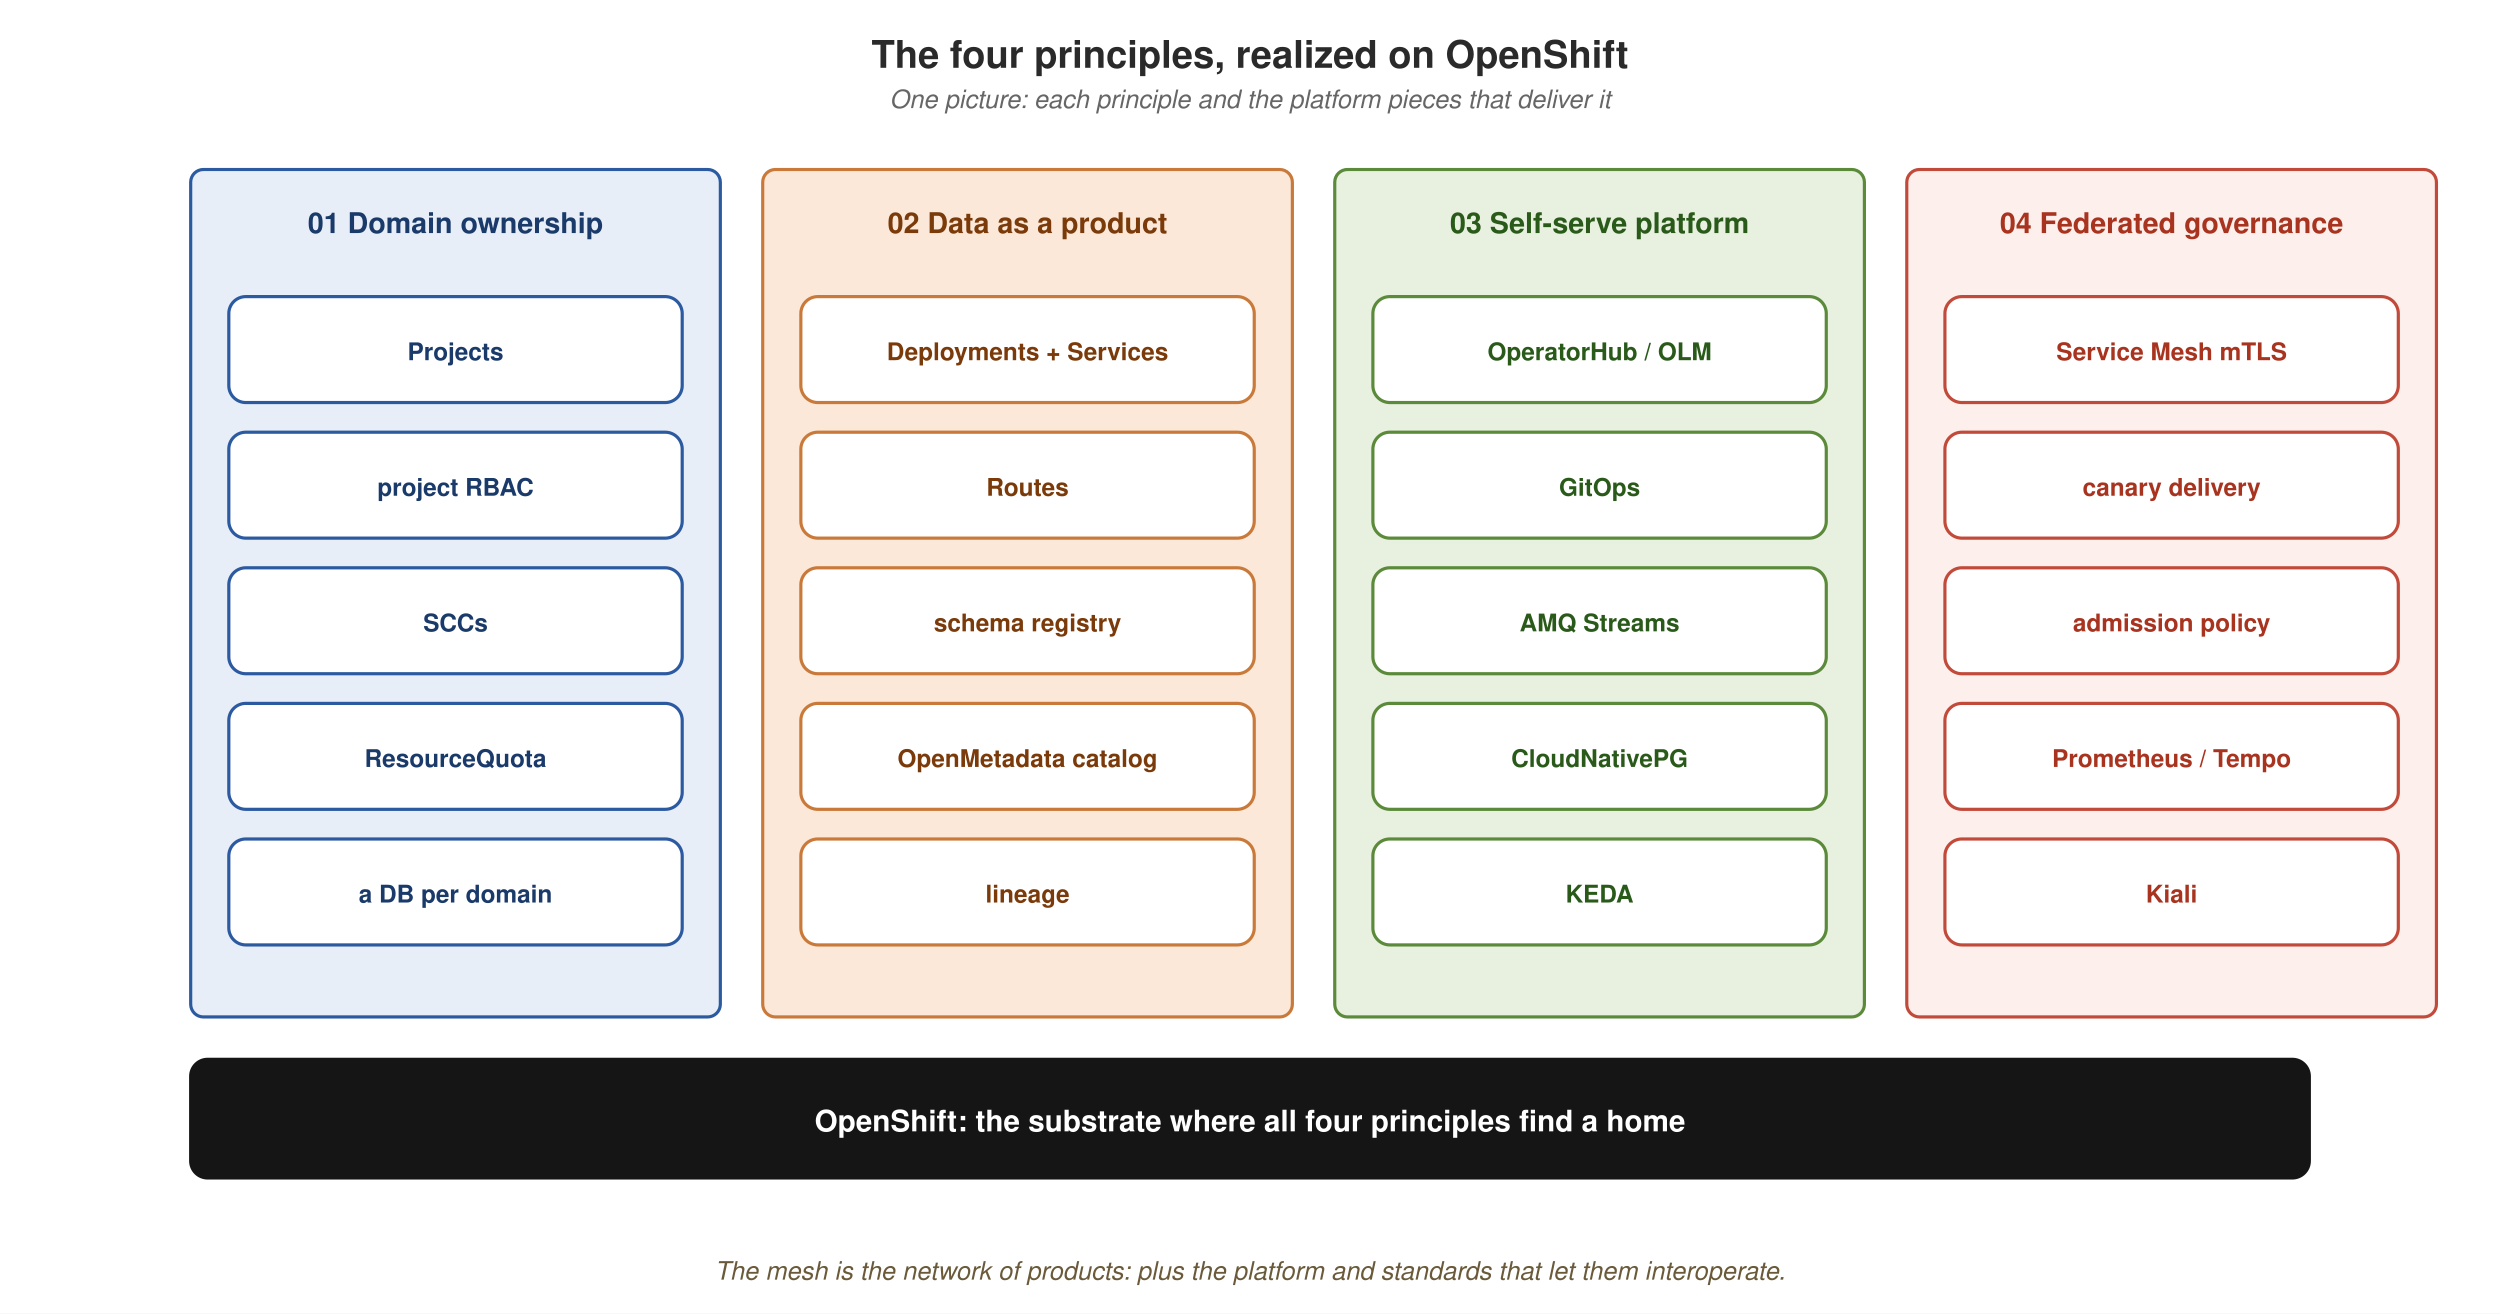
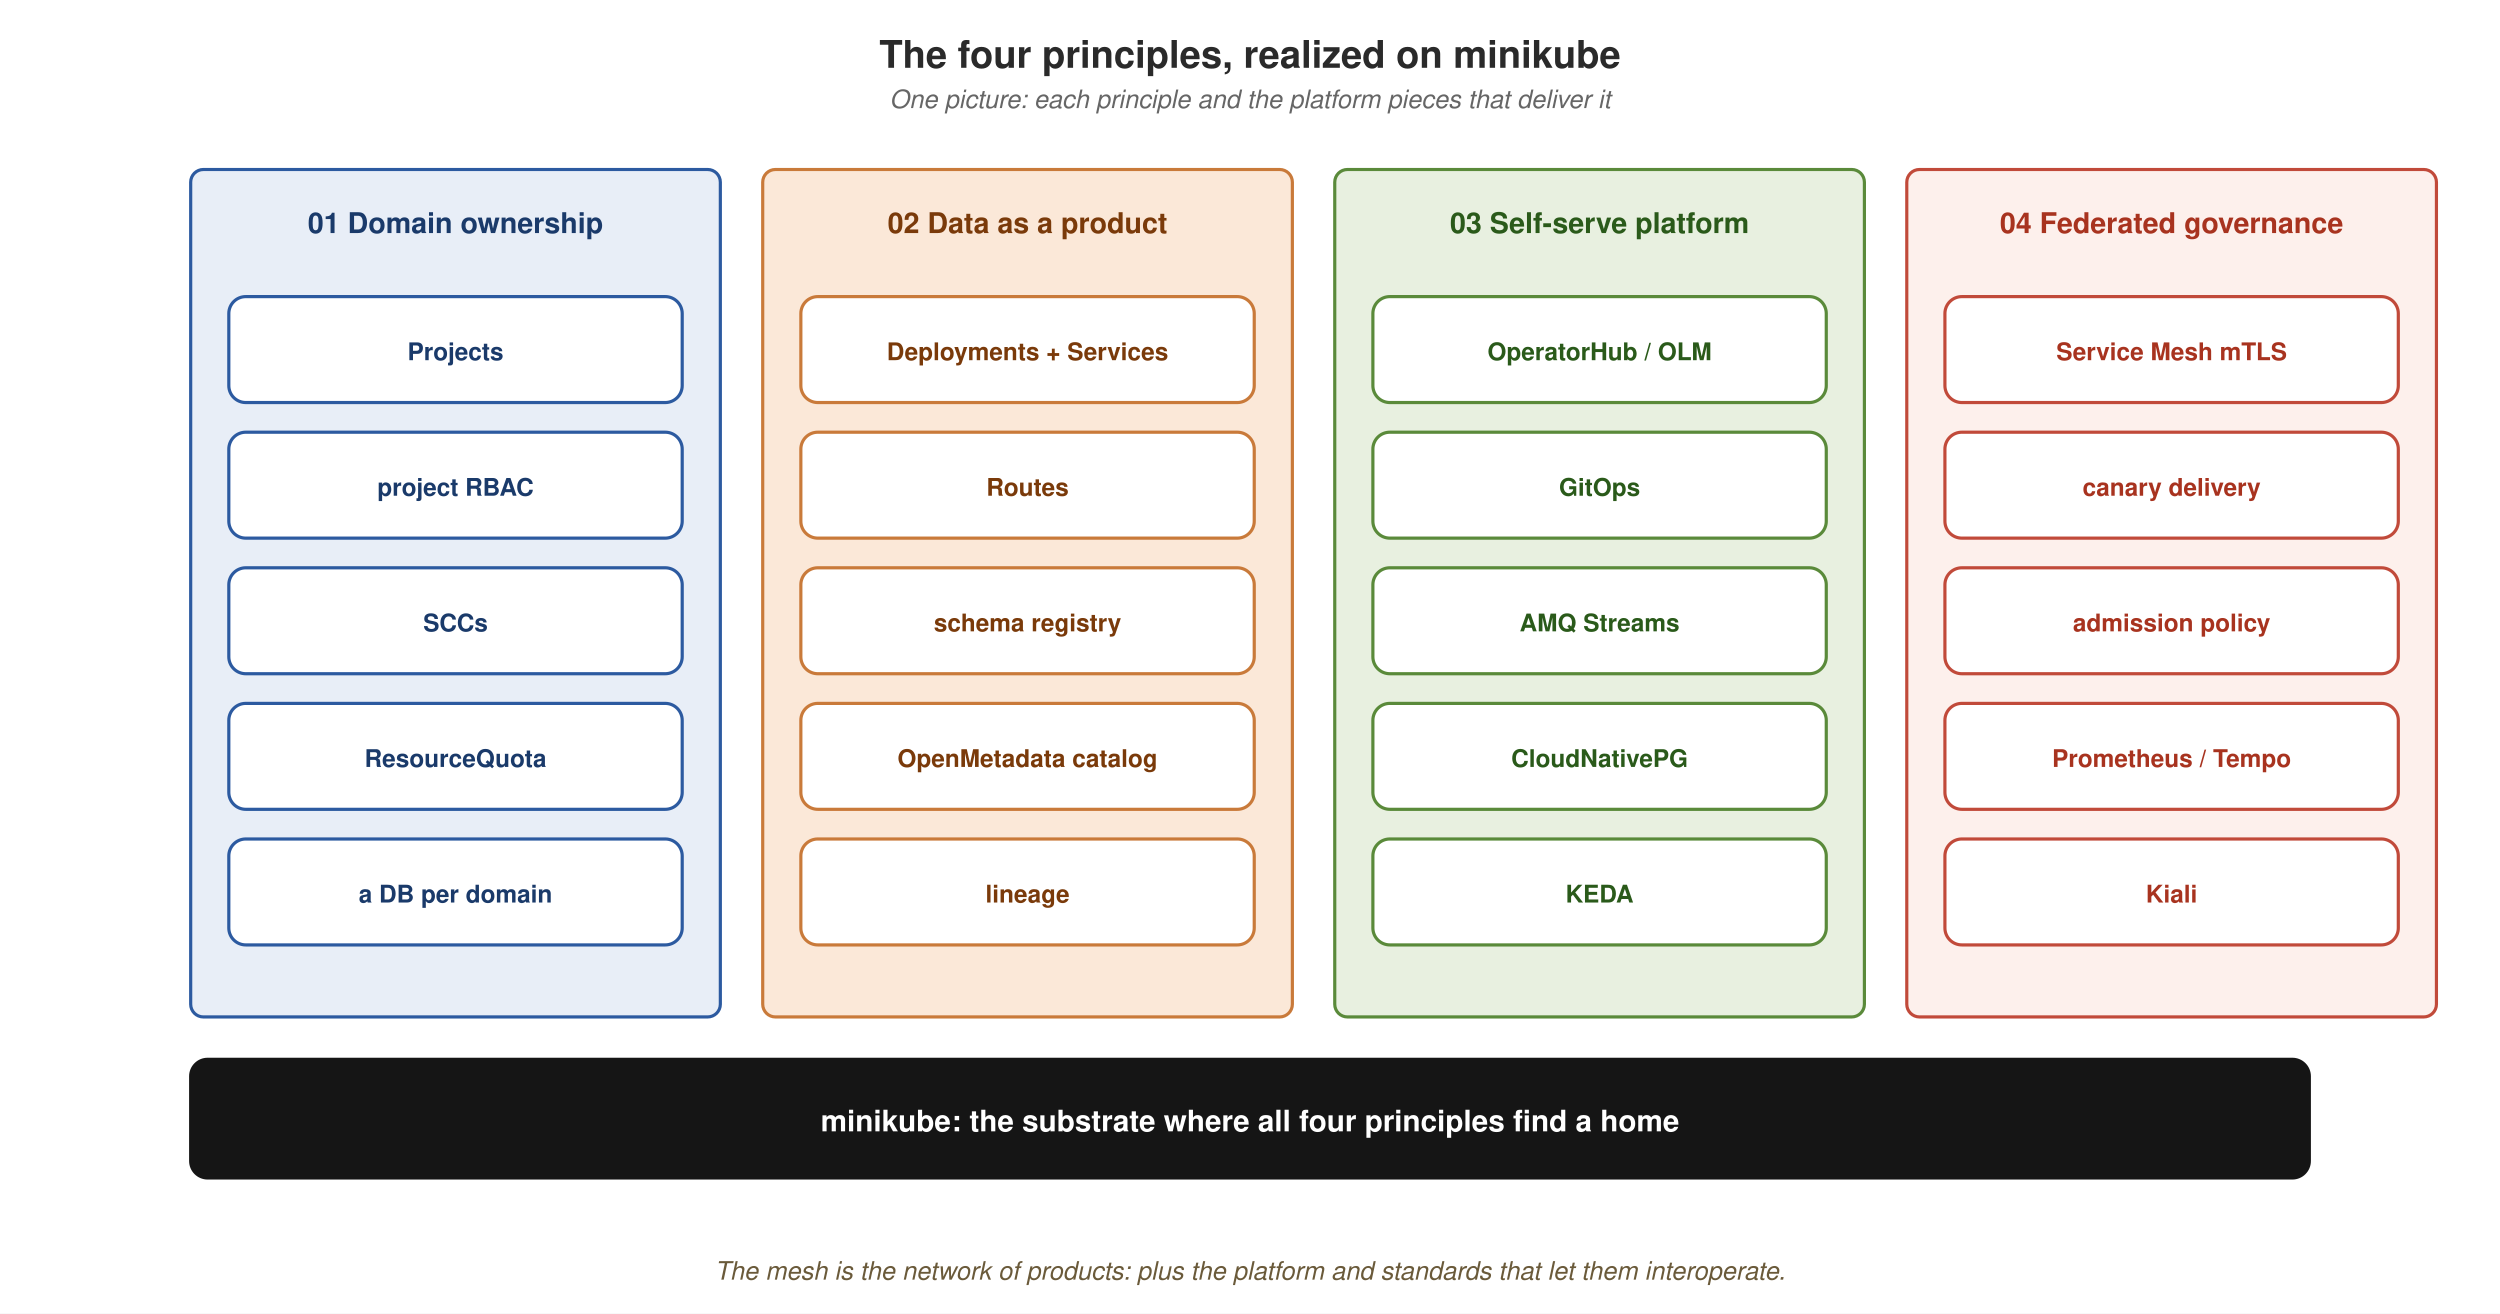
<svg xmlns="http://www.w3.org/2000/svg" viewBox="0 0 1180 620" font-family="Helvetica, -apple-system, 'Segoe UI', Roboto, sans-serif">
  <rect x="0" y="0" width="1180" height="620" fill="#ffffff" />
  <defs>
    <marker id="arr" viewBox="0 0 10 10" refX="9" refY="5" markerWidth="7" markerHeight="7" orient="auto-start-reverse">
      <path d="M0,0 L10,5 L0,10 z" fill="#5a5a5a" />
    </marker>
    <marker id="arrR" viewBox="0 0 10 10" refX="9" refY="5" markerWidth="7" markerHeight="7" orient="auto-start-reverse">
      <path d="M0,0 L10,5 L0,10 z" fill="#c14a3a" />
    </marker>
    <marker id="arrB" viewBox="0 0 10 10" refX="9" refY="5" markerWidth="7" markerHeight="7" orient="auto-start-reverse">
      <path d="M0,0 L10,5 L0,10 z" fill="#2c5aa0" />
    </marker>
    <marker id="arrG" viewBox="0 0 10 10" refX="9" refY="5" markerWidth="7" markerHeight="7" orient="auto-start-reverse">
      <path d="M0,0 L10,5 L0,10 z" fill="#5a8a3a" />
    </marker>
  </defs>
-   <text x="590" y="32" font-size="18" fill="#2a2a2a" text-anchor="middle" font-weight="700">The four principles, realized on OpenShift</text>
+   <text x="590" y="32" font-size="18" fill="#2a2a2a" text-anchor="middle" font-weight="700">The four principles, realized on minikube</text>
  <text x="590" y="51" font-size="12" fill="#666666" text-anchor="middle" font-style="italic">One picture: each principle and the platform pieces that deliver it</text>
  <rect x="90" y="80" width="250" height="400" fill="#e8eef7" stroke="#2c5aa0" stroke-width="1.5" rx="6" />
  <text x="215" y="110" font-size="13.5" fill="#1a3a6a" text-anchor="middle" font-weight="700">01  Domain ownership</text>
  <rect x="108" y="140" width="214" height="50" fill="#ffffff" stroke="#2c5aa0" stroke-width="1.5" rx="8" />
  <text x="215" y="170" font-size="11.5" fill="#1a3a6a" text-anchor="middle" font-weight="700">Projects</text>
  <rect x="108" y="204" width="214" height="50" fill="#ffffff" stroke="#2c5aa0" stroke-width="1.5" rx="8" />
  <text x="215" y="234" font-size="11.5" fill="#1a3a6a" text-anchor="middle" font-weight="700">project RBAC</text>
  <rect x="108" y="268" width="214" height="50" fill="#ffffff" stroke="#2c5aa0" stroke-width="1.5" rx="8" />
  <text x="215" y="298" font-size="11.5" fill="#1a3a6a" text-anchor="middle" font-weight="700">SCCs</text>
  <rect x="108" y="332" width="214" height="50" fill="#ffffff" stroke="#2c5aa0" stroke-width="1.5" rx="8" />
  <text x="215" y="362" font-size="11.5" fill="#1a3a6a" text-anchor="middle" font-weight="700">ResourceQuota</text>
  <rect x="108" y="396" width="214" height="50" fill="#ffffff" stroke="#2c5aa0" stroke-width="1.5" rx="8" />
  <text x="215" y="426" font-size="11.5" fill="#1a3a6a" text-anchor="middle" font-weight="700">a DB per domain</text>
  <rect x="360" y="80" width="250" height="400" fill="#fbe8d8" stroke="#c97a3a" stroke-width="1.5" rx="6" />
  <text x="485" y="110" font-size="13.5" fill="#7a3a0a" text-anchor="middle" font-weight="700">02  Data as a product</text>
  <rect x="378" y="140" width="214" height="50" fill="#ffffff" stroke="#c97a3a" stroke-width="1.5" rx="8" />
  <text x="485" y="170" font-size="11.5" fill="#7a3a0a" text-anchor="middle" font-weight="700">Deployments + Services</text>
  <rect x="378" y="204" width="214" height="50" fill="#ffffff" stroke="#c97a3a" stroke-width="1.5" rx="8" />
  <text x="485" y="234" font-size="11.5" fill="#7a3a0a" text-anchor="middle" font-weight="700">Routes</text>
  <rect x="378" y="268" width="214" height="50" fill="#ffffff" stroke="#c97a3a" stroke-width="1.5" rx="8" />
  <text x="485" y="298" font-size="11.5" fill="#7a3a0a" text-anchor="middle" font-weight="700">schema registry</text>
  <rect x="378" y="332" width="214" height="50" fill="#ffffff" stroke="#c97a3a" stroke-width="1.5" rx="8" />
  <text x="485" y="362" font-size="11.5" fill="#7a3a0a" text-anchor="middle" font-weight="700">OpenMetadata catalog</text>
  <rect x="378" y="396" width="214" height="50" fill="#ffffff" stroke="#c97a3a" stroke-width="1.5" rx="8" />
  <text x="485" y="426" font-size="11.5" fill="#7a3a0a" text-anchor="middle" font-weight="700">lineage</text>
  <rect x="630" y="80" width="250" height="400" fill="#e8f0e0" stroke="#5a8a3a" stroke-width="1.5" rx="6" />
  <text x="755" y="110" font-size="13.5" fill="#2a5a1a" text-anchor="middle" font-weight="700">03  Self-serve platform</text>
  <rect x="648" y="140" width="214" height="50" fill="#ffffff" stroke="#5a8a3a" stroke-width="1.5" rx="8" />
  <text x="755" y="170" font-size="11.5" fill="#2a5a1a" text-anchor="middle" font-weight="700">OperatorHub / OLM</text>
  <rect x="648" y="204" width="214" height="50" fill="#ffffff" stroke="#5a8a3a" stroke-width="1.5" rx="8" />
  <text x="755" y="234" font-size="11.5" fill="#2a5a1a" text-anchor="middle" font-weight="700">GitOps</text>
  <rect x="648" y="268" width="214" height="50" fill="#ffffff" stroke="#5a8a3a" stroke-width="1.5" rx="8" />
  <text x="755" y="298" font-size="11.5" fill="#2a5a1a" text-anchor="middle" font-weight="700">AMQ Streams</text>
  <rect x="648" y="332" width="214" height="50" fill="#ffffff" stroke="#5a8a3a" stroke-width="1.5" rx="8" />
  <text x="755" y="362" font-size="11.5" fill="#2a5a1a" text-anchor="middle" font-weight="700">CloudNativePG</text>
  <rect x="648" y="396" width="214" height="50" fill="#ffffff" stroke="#5a8a3a" stroke-width="1.5" rx="8" />
  <text x="755" y="426" font-size="11.5" fill="#2a5a1a" text-anchor="middle" font-weight="700">KEDA</text>
  <rect x="900" y="80" width="250" height="400" fill="#fdf0ec" stroke="#c14a3a" stroke-width="1.5" rx="6" />
  <text x="1025" y="110" font-size="13.5" fill="#a8331f" text-anchor="middle" font-weight="700">04  Federated governance</text>
  <rect x="918" y="140" width="214" height="50" fill="#ffffff" stroke="#c14a3a" stroke-width="1.5" rx="8" />
  <text x="1025" y="170" font-size="11.5" fill="#a8331f" text-anchor="middle" font-weight="700">Service Mesh mTLS</text>
  <rect x="918" y="204" width="214" height="50" fill="#ffffff" stroke="#c14a3a" stroke-width="1.5" rx="8" />
  <text x="1025" y="234" font-size="11.5" fill="#a8331f" text-anchor="middle" font-weight="700">canary delivery</text>
  <rect x="918" y="268" width="214" height="50" fill="#ffffff" stroke="#c14a3a" stroke-width="1.5" rx="8" />
  <text x="1025" y="298" font-size="11.5" fill="#a8331f" text-anchor="middle" font-weight="700">admission policy</text>
  <rect x="918" y="332" width="214" height="50" fill="#ffffff" stroke="#c14a3a" stroke-width="1.5" rx="8" />
  <text x="1025" y="362" font-size="11.5" fill="#a8331f" text-anchor="middle" font-weight="700">Prometheus / Tempo</text>
  <rect x="918" y="396" width="214" height="50" fill="#ffffff" stroke="#c14a3a" stroke-width="1.5" rx="8" />
  <text x="1025" y="426" font-size="11.5" fill="#a8331f" text-anchor="middle" font-weight="700">Kiali</text>
  <rect x="90" y="500" width="1000" height="56" fill="#151515" stroke="#151515" stroke-width="1.5" rx="8" />
-   <text x="590" y="534" font-size="14" fill="#ffffff" text-anchor="middle" font-weight="700">OpenShift: the substrate where all four principles find a home</text>
+   <text x="590" y="534" font-size="14" fill="#ffffff" text-anchor="middle" font-weight="700">minikube: the substrate where all four principles find a home</text>
  <text x="590" y="604" font-size="12" fill="#6a5a3a" text-anchor="middle" font-style="italic">The mesh is the network of products: plus the platform and standards that let them interoperate.</text>
</svg>
